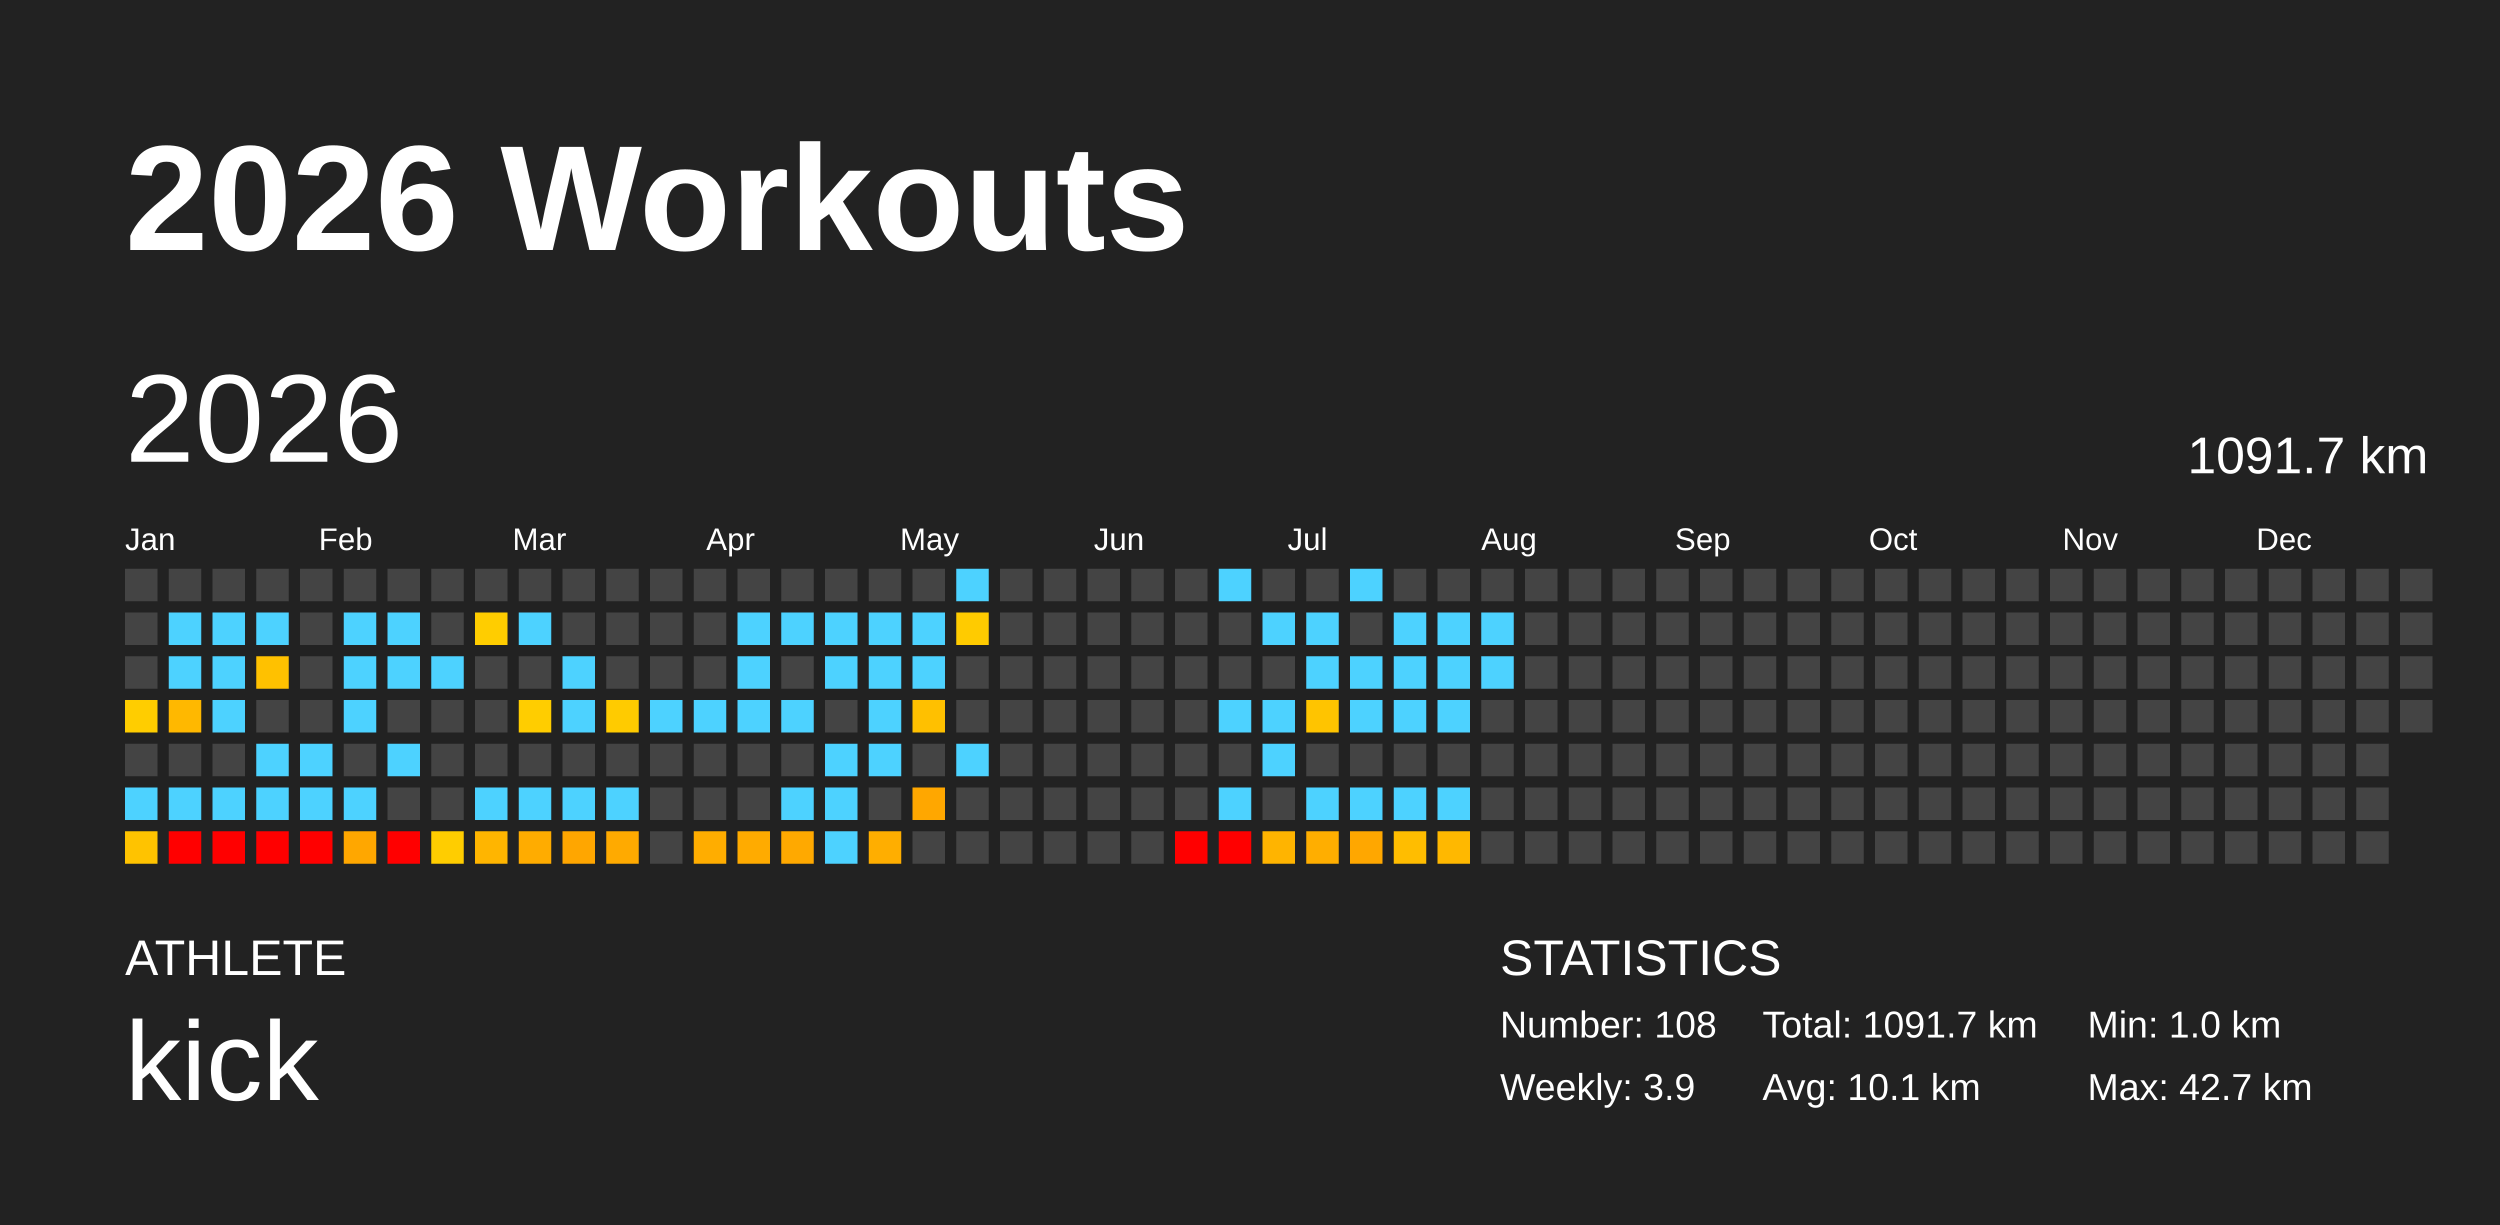
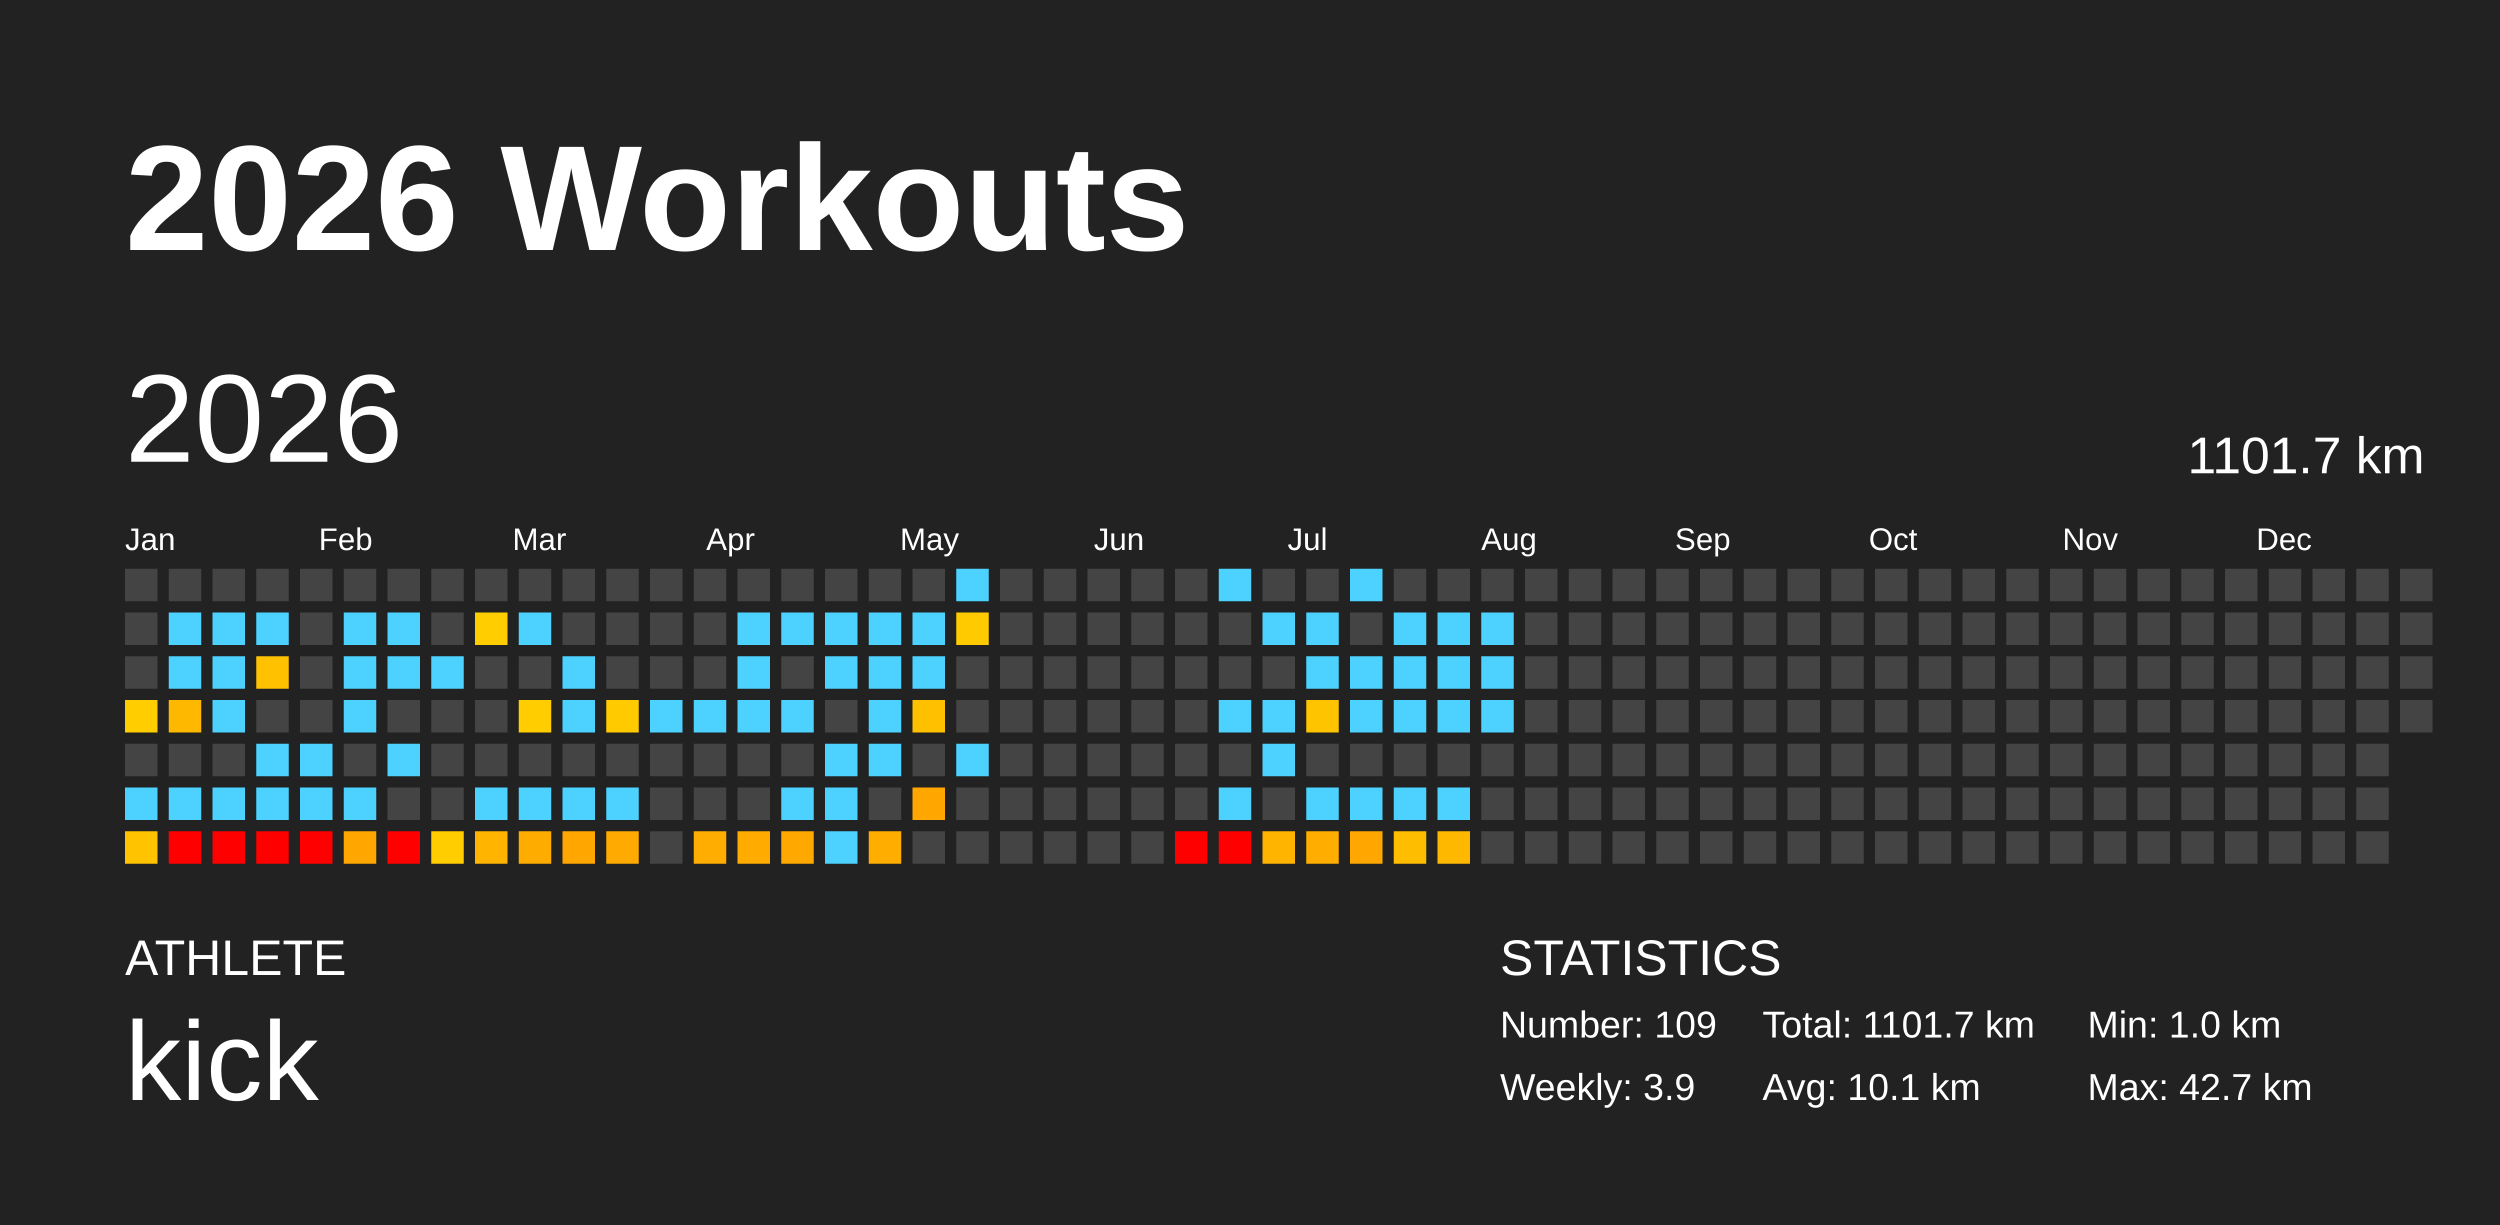
<svg xmlns="http://www.w3.org/2000/svg" baseProfile="full" height="98mm" version="1.1" viewBox="0,0,200,98" width="200mm">
  <defs />
  <rect fill="#222222" height="98" width="200" x="0" y="0" />
  <text fill="#FFFFFF" style="font-size:12px; font-family:Arial; font-weight:bold;" x="10" y="20">2026 Workouts</text>
  <text fill="#FFFFFF" style="font-size:4px; font-family:Arial" x="10" y="78">ATHLETE</text>
  <text fill="#FFFFFF" style="font-size:9px; font-family:Arial" x="10" y="88">kick</text>
  <text fill="#FFFFFF" style="font-size:4px; font-family:Arial" x="120" y="78">STATISTICS</text>
-   <text fill="#FFFFFF" style="font-size:3px; font-family:Arial" x="120" y="83">Number: 108</text>
+   <text fill="#FFFFFF" style="font-size:3px; font-family:Arial" x="120" y="83">Number: 109</text>
  <text fill="#FFFFFF" style="font-size:3px; font-family:Arial" x="120" y="88">Weekly: 3.9</text>
-   <text fill="#FFFFFF" style="font-size:3px; font-family:Arial" x="141" y="83">Total: 1091.7 km</text>
+   <text fill="#FFFFFF" style="font-size:3px; font-family:Arial" x="141" y="83">Total: 1101.7 km</text>
  <text fill="#FFFFFF" style="font-size:3px; font-family:Arial" x="141" y="88">Avg: 10.1 km</text>
  <text fill="#FFFFFF" style="font-size:3px; font-family:Arial" x="167" y="83">Min: 1.0 km</text>
  <text fill="#FFFFFF" style="font-size:3px; font-family:Arial" x="167" y="88">Max: 42.7 km</text>
  <text dominant-baseline="hanging" fill="#FFFFFF" style="font-size:10.0px; font-family:Arial;" x="10" y="30">2026</text>
-   <text dominant-baseline="hanging" fill="#FFFFFF" style="font-size:4.125px; font-family:Arial;" x="175" y="35">1091.7 km</text>
+   <text dominant-baseline="hanging" fill="#FFFFFF" style="font-size:4.125px; font-family:Arial;" x="175" y="35">1101.7 km</text>
  <text fill="#FFFFFF" style="font-size:2.5px; font-family:Arial" x="10.0" y="44">Jan</text>
  <text fill="#FFFFFF" style="font-size:2.5px; font-family:Arial" x="25.5" y="44">Feb</text>
  <text fill="#FFFFFF" style="font-size:2.5px; font-family:Arial" x="41.0" y="44">Mar</text>
  <text fill="#FFFFFF" style="font-size:2.5px; font-family:Arial" x="56.5" y="44">Apr</text>
  <text fill="#FFFFFF" style="font-size:2.5px; font-family:Arial" x="72.0" y="44">May</text>
  <text fill="#FFFFFF" style="font-size:2.5px; font-family:Arial" x="87.5" y="44">Jun</text>
  <text fill="#FFFFFF" style="font-size:2.5px; font-family:Arial" x="103.0" y="44">Jul</text>
  <text fill="#FFFFFF" style="font-size:2.5px; font-family:Arial" x="118.5" y="44">Aug</text>
  <text fill="#FFFFFF" style="font-size:2.5px; font-family:Arial" x="134.0" y="44">Sep</text>
  <text fill="#FFFFFF" style="font-size:2.5px; font-family:Arial" x="149.5" y="44">Oct</text>
  <text fill="#FFFFFF" style="font-size:2.5px; font-family:Arial" x="165.0" y="44">Nov</text>
  <text fill="#FFFFFF" style="font-size:2.5px; font-family:Arial" x="180.5" y="44">Dec</text>
  <rect fill="#444444" height="2.6" width="2.6" x="10.0" y="45.5" />
  <rect fill="#444444" height="2.6" width="2.6" x="10.0" y="49.0" />
  <rect fill="#444444" height="2.6" width="2.6" x="10.0" y="52.5" />
  <rect fill="#ffcd00" height="2.6" width="2.6" x="10.0" y="56.0" />
  <rect fill="#444444" height="2.6" width="2.6" x="10.0" y="59.5" />
  <rect fill="#4dd2ff" height="2.6" width="2.6" x="10.0" y="63.0" />
  <rect fill="#ffc300" height="2.6" width="2.6" x="10.0" y="66.5" />
  <rect fill="#444444" height="2.6" width="2.6" x="13.5" y="45.5" />
  <rect fill="#4dd2ff" height="2.6" width="2.6" x="13.5" y="49.0" />
  <rect fill="#4dd2ff" height="2.6" width="2.6" x="13.5" y="52.5" />
  <rect fill="#ffb800" height="2.6" width="2.6" x="13.5" y="56.0" />
  <rect fill="#444444" height="2.6" width="2.6" x="13.5" y="59.5" />
  <rect fill="#4dd2ff" height="2.6" width="2.6" x="13.5" y="63.0" />
  <rect fill="red" height="2.6" width="2.6" x="13.5" y="66.5" />
  <rect fill="#444444" height="2.6" width="2.6" x="17.0" y="45.5" />
  <rect fill="#4dd2ff" height="2.6" width="2.6" x="17.0" y="49.0" />
  <rect fill="#4dd2ff" height="2.6" width="2.6" x="17.0" y="52.5" />
  <rect fill="#4dd2ff" height="2.6" width="2.6" x="17.0" y="56.0" />
  <rect fill="#444444" height="2.6" width="2.6" x="17.0" y="59.5" />
  <rect fill="#4dd2ff" height="2.6" width="2.6" x="17.0" y="63.0" />
  <rect fill="red" height="2.6" width="2.6" x="17.0" y="66.5" />
  <rect fill="#444444" height="2.6" width="2.6" x="20.5" y="45.5" />
  <rect fill="#4dd2ff" height="2.6" width="2.6" x="20.5" y="49.0" />
  <rect fill="#ffc100" height="2.6" width="2.6" x="20.5" y="52.5" />
  <rect fill="#444444" height="2.6" width="2.6" x="20.5" y="56.0" />
  <rect fill="#4dd2ff" height="2.6" width="2.6" x="20.5" y="59.5" />
  <rect fill="#4dd2ff" height="2.6" width="2.6" x="20.5" y="63.0" />
  <rect fill="red" height="2.6" width="2.6" x="20.5" y="66.5" />
  <rect fill="#444444" height="2.6" width="2.6" x="24.0" y="45.5" />
  <rect fill="#444444" height="2.6" width="2.6" x="24.0" y="49.0" />
  <rect fill="#444444" height="2.6" width="2.6" x="24.0" y="52.5" />
  <rect fill="#444444" height="2.6" width="2.6" x="24.0" y="56.0" />
  <rect fill="#4dd2ff" height="2.6" width="2.6" x="24.0" y="59.5" />
  <rect fill="#4dd2ff" height="2.6" width="2.6" x="24.0" y="63.0" />
  <rect fill="red" height="2.6" width="2.6" x="24.0" y="66.5" />
  <rect fill="#444444" height="2.6" width="2.6" x="27.5" y="45.5" />
  <rect fill="#4dd2ff" height="2.6" width="2.6" x="27.5" y="49.0" />
  <rect fill="#4dd2ff" height="2.6" width="2.6" x="27.5" y="52.5" />
  <rect fill="#4dd2ff" height="2.6" width="2.6" x="27.5" y="56.0" />
  <rect fill="#444444" height="2.6" width="2.6" x="27.5" y="59.5" />
  <rect fill="#4dd2ff" height="2.6" width="2.6" x="27.5" y="63.0" />
  <rect fill="#ffa700" height="2.6" width="2.6" x="27.5" y="66.5" />
  <rect fill="#444444" height="2.6" width="2.6" x="31.0" y="45.5" />
  <rect fill="#4dd2ff" height="2.6" width="2.6" x="31.0" y="49.0" />
  <rect fill="#4dd2ff" height="2.6" width="2.6" x="31.0" y="52.5" />
  <rect fill="#444444" height="2.6" width="2.6" x="31.0" y="56.0" />
  <rect fill="#4dd2ff" height="2.6" width="2.6" x="31.0" y="59.5" />
  <rect fill="#444444" height="2.6" width="2.6" x="31.0" y="63.0" />
  <rect fill="red" height="2.6" width="2.6" x="31.0" y="66.5" />
  <rect fill="#444444" height="2.6" width="2.6" x="34.5" y="45.5" />
  <rect fill="#444444" height="2.6" width="2.6" x="34.5" y="49.0" />
  <rect fill="#4dd2ff" height="2.6" width="2.6" x="34.5" y="52.5" />
  <rect fill="#444444" height="2.6" width="2.6" x="34.5" y="56.0" />
  <rect fill="#444444" height="2.6" width="2.6" x="34.5" y="59.5" />
  <rect fill="#444444" height="2.6" width="2.6" x="34.5" y="63.0" />
  <rect fill="#ffcd00" height="2.6" width="2.6" x="34.5" y="66.5" />
  <rect fill="#444444" height="2.6" width="2.6" x="38.0" y="45.5" />
  <rect fill="#ffcd00" height="2.6" width="2.6" x="38.0" y="49.0" />
  <rect fill="#444444" height="2.6" width="2.6" x="38.0" y="52.5" />
  <rect fill="#444444" height="2.6" width="2.6" x="38.0" y="56.0" />
  <rect fill="#444444" height="2.6" width="2.6" x="38.0" y="59.5" />
  <rect fill="#4dd2ff" height="2.6" width="2.6" x="38.0" y="63.0" />
  <rect fill="#ffb500" height="2.6" width="2.6" x="38.0" y="66.5" />
  <rect fill="#444444" height="2.6" width="2.6" x="41.5" y="45.5" />
  <rect fill="#4dd2ff" height="2.6" width="2.6" x="41.5" y="49.0" />
  <rect fill="#444444" height="2.6" width="2.6" x="41.5" y="52.5" />
  <rect fill="#ffcd00" height="2.6" width="2.6" x="41.5" y="56.0" />
  <rect fill="#444444" height="2.6" width="2.6" x="41.5" y="59.5" />
  <rect fill="#4dd2ff" height="2.6" width="2.6" x="41.5" y="63.0" />
  <rect fill="#ffac00" height="2.6" width="2.6" x="41.5" y="66.5" />
  <rect fill="#444444" height="2.6" width="2.6" x="45.0" y="45.5" />
  <rect fill="#444444" height="2.6" width="2.6" x="45.0" y="49.0" />
  <rect fill="#4dd2ff" height="2.6" width="2.6" x="45.0" y="52.5" />
  <rect fill="#4dd2ff" height="2.6" width="2.6" x="45.0" y="56.0" />
  <rect fill="#444444" height="2.6" width="2.6" x="45.0" y="59.5" />
  <rect fill="#4dd2ff" height="2.6" width="2.6" x="45.0" y="63.0" />
  <rect fill="#ffa600" height="2.6" width="2.6" x="45.0" y="66.5" />
  <rect fill="#444444" height="2.6" width="2.6" x="48.5" y="45.5" />
  <rect fill="#444444" height="2.6" width="2.6" x="48.5" y="49.0" />
  <rect fill="#444444" height="2.6" width="2.6" x="48.5" y="52.5" />
  <rect fill="#ffcb00" height="2.6" width="2.6" x="48.5" y="56.0" />
  <rect fill="#444444" height="2.6" width="2.6" x="48.5" y="59.5" />
  <rect fill="#4dd2ff" height="2.6" width="2.6" x="48.5" y="63.0" />
  <rect fill="#ffaa00" height="2.6" width="2.6" x="48.5" y="66.5" />
  <rect fill="#444444" height="2.6" width="2.6" x="52.0" y="45.5" />
  <rect fill="#444444" height="2.6" width="2.6" x="52.0" y="49.0" />
  <rect fill="#444444" height="2.6" width="2.6" x="52.0" y="52.5" />
  <rect fill="#4dd2ff" height="2.6" width="2.6" x="52.0" y="56.0" />
  <rect fill="#444444" height="2.6" width="2.6" x="52.0" y="59.5" />
  <rect fill="#444444" height="2.6" width="2.6" x="52.0" y="63.0" />
  <rect fill="#444444" height="2.6" width="2.6" x="52.0" y="66.5" />
  <rect fill="#444444" height="2.6" width="2.6" x="55.5" y="45.5" />
  <rect fill="#444444" height="2.6" width="2.6" x="55.5" y="49.0" />
  <rect fill="#444444" height="2.6" width="2.6" x="55.5" y="52.5" />
  <rect fill="#4dd2ff" height="2.6" width="2.6" x="55.5" y="56.0" />
  <rect fill="#444444" height="2.6" width="2.6" x="55.5" y="59.5" />
  <rect fill="#444444" height="2.6" width="2.6" x="55.5" y="63.0" />
  <rect fill="#ffad00" height="2.6" width="2.6" x="55.5" y="66.5" />
  <rect fill="#444444" height="2.6" width="2.6" x="59.0" y="45.5" />
  <rect fill="#4dd2ff" height="2.6" width="2.6" x="59.0" y="49.0" />
  <rect fill="#4dd2ff" height="2.6" width="2.6" x="59.0" y="52.5" />
  <rect fill="#4dd2ff" height="2.6" width="2.6" x="59.0" y="56.0" />
  <rect fill="#444444" height="2.6" width="2.6" x="59.0" y="59.5" />
  <rect fill="#444444" height="2.6" width="2.6" x="59.0" y="63.0" />
  <rect fill="#ffab00" height="2.6" width="2.6" x="59.0" y="66.5" />
  <rect fill="#444444" height="2.6" width="2.6" x="62.5" y="45.5" />
  <rect fill="#4dd2ff" height="2.6" width="2.6" x="62.5" y="49.0" />
  <rect fill="#444444" height="2.6" width="2.6" x="62.5" y="52.5" />
  <rect fill="#4dd2ff" height="2.6" width="2.6" x="62.5" y="56.0" />
  <rect fill="#444444" height="2.6" width="2.6" x="62.5" y="59.5" />
  <rect fill="#4dd2ff" height="2.6" width="2.6" x="62.5" y="63.0" />
  <rect fill="#ffa900" height="2.6" width="2.6" x="62.5" y="66.5" />
  <rect fill="#444444" height="2.6" width="2.6" x="66.0" y="45.5" />
  <rect fill="#4dd2ff" height="2.6" width="2.6" x="66.0" y="49.0" />
  <rect fill="#4dd2ff" height="2.6" width="2.6" x="66.0" y="52.5" />
  <rect fill="#444444" height="2.6" width="2.6" x="66.0" y="56.0" />
  <rect fill="#4dd2ff" height="2.6" width="2.6" x="66.0" y="59.5" />
  <rect fill="#4dd2ff" height="2.6" width="2.6" x="66.0" y="63.0" />
  <rect fill="#4dd2ff" height="2.6" width="2.6" x="66.0" y="66.5" />
  <rect fill="#444444" height="2.6" width="2.6" x="69.5" y="45.5" />
  <rect fill="#4dd2ff" height="2.6" width="2.6" x="69.5" y="49.0" />
  <rect fill="#4dd2ff" height="2.6" width="2.6" x="69.5" y="52.5" />
  <rect fill="#4dd2ff" height="2.6" width="2.6" x="69.5" y="56.0" />
  <rect fill="#4dd2ff" height="2.6" width="2.6" x="69.5" y="59.5" />
  <rect fill="#444444" height="2.6" width="2.6" x="69.5" y="63.0" />
  <rect fill="#ffae00" height="2.6" width="2.6" x="69.5" y="66.5" />
  <rect fill="#444444" height="2.6" width="2.6" x="73.0" y="45.5" />
  <rect fill="#4dd2ff" height="2.6" width="2.6" x="73.0" y="49.0" />
  <rect fill="#4dd2ff" height="2.6" width="2.6" x="73.0" y="52.5" />
  <rect fill="#ffc000" height="2.6" width="2.6" x="73.0" y="56.0" />
  <rect fill="#444444" height="2.6" width="2.6" x="73.0" y="59.5" />
  <rect fill="#ffa700" height="2.6" width="2.6" x="73.0" y="63.0" />
  <rect fill="#444444" height="2.6" width="2.6" x="73.0" y="66.5" />
  <rect fill="#4dd2ff" height="2.6" width="2.6" x="76.5" y="45.5" />
  <rect fill="#ffcb00" height="2.6" width="2.6" x="76.5" y="49.0" />
  <rect fill="#444444" height="2.6" width="2.6" x="76.5" y="52.5" />
  <rect fill="#444444" height="2.6" width="2.6" x="76.5" y="56.0" />
  <rect fill="#4dd2ff" height="2.6" width="2.6" x="76.5" y="59.5" />
  <rect fill="#444444" height="2.6" width="2.6" x="76.5" y="63.0" />
  <rect fill="#444444" height="2.6" width="2.6" x="76.5" y="66.5" />
  <rect fill="#444444" height="2.6" width="2.6" x="80.0" y="45.5" />
  <rect fill="#444444" height="2.6" width="2.6" x="80.0" y="49.0" />
  <rect fill="#444444" height="2.6" width="2.6" x="80.0" y="52.5" />
  <rect fill="#444444" height="2.6" width="2.6" x="80.0" y="56.0" />
  <rect fill="#444444" height="2.6" width="2.6" x="80.0" y="59.5" />
  <rect fill="#444444" height="2.6" width="2.6" x="80.0" y="63.0" />
  <rect fill="#444444" height="2.6" width="2.6" x="80.0" y="66.5" />
  <rect fill="#444444" height="2.6" width="2.6" x="83.5" y="45.5" />
  <rect fill="#444444" height="2.6" width="2.6" x="83.5" y="49.0" />
  <rect fill="#444444" height="2.6" width="2.6" x="83.5" y="52.5" />
  <rect fill="#444444" height="2.6" width="2.6" x="83.5" y="56.0" />
  <rect fill="#444444" height="2.6" width="2.6" x="83.5" y="59.5" />
  <rect fill="#444444" height="2.6" width="2.6" x="83.5" y="63.0" />
  <rect fill="#444444" height="2.6" width="2.6" x="83.5" y="66.5" />
  <rect fill="#444444" height="2.6" width="2.6" x="87.0" y="45.5" />
  <rect fill="#444444" height="2.6" width="2.6" x="87.0" y="49.0" />
  <rect fill="#444444" height="2.6" width="2.6" x="87.0" y="52.5" />
  <rect fill="#444444" height="2.6" width="2.6" x="87.0" y="56.0" />
  <rect fill="#444444" height="2.6" width="2.6" x="87.0" y="59.5" />
  <rect fill="#444444" height="2.6" width="2.6" x="87.0" y="63.0" />
  <rect fill="#444444" height="2.6" width="2.6" x="87.0" y="66.5" />
  <rect fill="#444444" height="2.6" width="2.6" x="90.5" y="45.5" />
  <rect fill="#444444" height="2.6" width="2.6" x="90.5" y="49.0" />
  <rect fill="#444444" height="2.6" width="2.6" x="90.5" y="52.5" />
  <rect fill="#444444" height="2.6" width="2.6" x="90.5" y="56.0" />
  <rect fill="#444444" height="2.6" width="2.6" x="90.5" y="59.5" />
  <rect fill="#444444" height="2.6" width="2.6" x="90.5" y="63.0" />
  <rect fill="#444444" height="2.6" width="2.6" x="90.5" y="66.5" />
  <rect fill="#444444" height="2.6" width="2.6" x="94.0" y="45.5" />
  <rect fill="#444444" height="2.6" width="2.6" x="94.0" y="49.0" />
  <rect fill="#444444" height="2.6" width="2.6" x="94.0" y="52.5" />
  <rect fill="#444444" height="2.6" width="2.6" x="94.0" y="56.0" />
  <rect fill="#444444" height="2.6" width="2.6" x="94.0" y="59.5" />
  <rect fill="#444444" height="2.6" width="2.6" x="94.0" y="63.0" />
  <rect fill="red" height="2.6" width="2.6" x="94.0" y="66.5" />
  <rect fill="#4dd2ff" height="2.6" width="2.6" x="97.5" y="45.5" />
  <rect fill="#444444" height="2.6" width="2.6" x="97.5" y="49.0" />
  <rect fill="#444444" height="2.6" width="2.6" x="97.5" y="52.5" />
  <rect fill="#4dd2ff" height="2.6" width="2.6" x="97.5" y="56.0" />
  <rect fill="#444444" height="2.6" width="2.6" x="97.5" y="59.5" />
  <rect fill="#4dd2ff" height="2.6" width="2.6" x="97.5" y="63.0" />
  <rect fill="red" height="2.6" width="2.6" x="97.5" y="66.5" />
  <rect fill="#444444" height="2.6" width="2.6" x="101.0" y="45.5" />
  <rect fill="#4dd2ff" height="2.6" width="2.6" x="101.0" y="49.0" />
  <rect fill="#444444" height="2.6" width="2.6" x="101.0" y="52.5" />
  <rect fill="#4dd2ff" height="2.6" width="2.6" x="101.0" y="56.0" />
  <rect fill="#4dd2ff" height="2.6" width="2.6" x="101.0" y="59.5" />
  <rect fill="#444444" height="2.6" width="2.6" x="101.0" y="63.0" />
  <rect fill="#ffb400" height="2.6" width="2.6" x="101.0" y="66.5" />
  <rect fill="#444444" height="2.6" width="2.6" x="104.5" y="45.5" />
  <rect fill="#4dd2ff" height="2.6" width="2.6" x="104.5" y="49.0" />
  <rect fill="#4dd2ff" height="2.6" width="2.6" x="104.5" y="52.5" />
  <rect fill="#ffc400" height="2.6" width="2.6" x="104.5" y="56.0" />
  <rect fill="#444444" height="2.6" width="2.6" x="104.5" y="59.5" />
  <rect fill="#4dd2ff" height="2.6" width="2.6" x="104.5" y="63.0" />
  <rect fill="#ffae00" height="2.6" width="2.6" x="104.5" y="66.5" />
  <rect fill="#4dd2ff" height="2.6" width="2.6" x="108.0" y="45.5" />
  <rect fill="#444444" height="2.6" width="2.6" x="108.0" y="49.0" />
  <rect fill="#4dd2ff" height="2.6" width="2.6" x="108.0" y="52.5" />
  <rect fill="#4dd2ff" height="2.6" width="2.6" x="108.0" y="56.0" />
  <rect fill="#444444" height="2.6" width="2.6" x="108.0" y="59.5" />
  <rect fill="#4dd2ff" height="2.6" width="2.6" x="108.0" y="63.0" />
  <rect fill="#ffa700" height="2.6" width="2.6" x="108.0" y="66.5" />
  <rect fill="#444444" height="2.6" width="2.6" x="111.5" y="45.5" />
  <rect fill="#4dd2ff" height="2.6" width="2.6" x="111.5" y="49.0" />
  <rect fill="#4dd2ff" height="2.6" width="2.6" x="111.5" y="52.5" />
  <rect fill="#4dd2ff" height="2.6" width="2.6" x="111.5" y="56.0" />
  <rect fill="#444444" height="2.6" width="2.6" x="111.5" y="59.5" />
  <rect fill="#4dd2ff" height="2.6" width="2.6" x="111.5" y="63.0" />
  <rect fill="#ffbd00" height="2.6" width="2.6" x="111.5" y="66.5" />
  <rect fill="#444444" height="2.6" width="2.6" x="115.0" y="45.5" />
  <rect fill="#4dd2ff" height="2.6" width="2.6" x="115.0" y="49.0" />
  <rect fill="#4dd2ff" height="2.6" width="2.6" x="115.0" y="52.5" />
  <rect fill="#4dd2ff" height="2.6" width="2.6" x="115.0" y="56.0" />
  <rect fill="#444444" height="2.6" width="2.6" x="115.0" y="59.5" />
  <rect fill="#4dd2ff" height="2.6" width="2.6" x="115.0" y="63.0" />
  <rect fill="#ffb800" height="2.6" width="2.6" x="115.0" y="66.5" />
  <rect fill="#444444" height="2.6" width="2.6" x="118.5" y="45.5" />
  <rect fill="#4dd2ff" height="2.6" width="2.6" x="118.5" y="49.0" />
  <rect fill="#4dd2ff" height="2.6" width="2.6" x="118.5" y="52.5" />
-   <rect fill="#444444" height="2.6" width="2.6" x="118.5" y="56.0" />
+   <rect fill="#4dd2ff" height="2.6" width="2.6" x="118.5" y="56.0" />
  <rect fill="#444444" height="2.6" width="2.6" x="118.5" y="59.5" />
  <rect fill="#444444" height="2.6" width="2.6" x="118.5" y="63.0" />
  <rect fill="#444444" height="2.6" width="2.6" x="118.5" y="66.5" />
  <rect fill="#444444" height="2.6" width="2.6" x="122.0" y="45.5" />
  <rect fill="#444444" height="2.6" width="2.6" x="122.0" y="49.0" />
  <rect fill="#444444" height="2.6" width="2.6" x="122.0" y="52.5" />
  <rect fill="#444444" height="2.6" width="2.6" x="122.0" y="56.0" />
  <rect fill="#444444" height="2.6" width="2.6" x="122.0" y="59.5" />
  <rect fill="#444444" height="2.6" width="2.6" x="122.0" y="63.0" />
  <rect fill="#444444" height="2.6" width="2.6" x="122.0" y="66.5" />
  <rect fill="#444444" height="2.6" width="2.6" x="125.5" y="45.5" />
  <rect fill="#444444" height="2.6" width="2.6" x="125.5" y="49.0" />
  <rect fill="#444444" height="2.6" width="2.6" x="125.5" y="52.5" />
  <rect fill="#444444" height="2.6" width="2.6" x="125.5" y="56.0" />
  <rect fill="#444444" height="2.6" width="2.6" x="125.5" y="59.5" />
  <rect fill="#444444" height="2.6" width="2.6" x="125.5" y="63.0" />
  <rect fill="#444444" height="2.6" width="2.6" x="125.5" y="66.5" />
  <rect fill="#444444" height="2.6" width="2.6" x="129.0" y="45.5" />
  <rect fill="#444444" height="2.6" width="2.6" x="129.0" y="49.0" />
  <rect fill="#444444" height="2.6" width="2.6" x="129.0" y="52.5" />
  <rect fill="#444444" height="2.6" width="2.6" x="129.0" y="56.0" />
  <rect fill="#444444" height="2.6" width="2.6" x="129.0" y="59.5" />
  <rect fill="#444444" height="2.6" width="2.6" x="129.0" y="63.0" />
  <rect fill="#444444" height="2.6" width="2.6" x="129.0" y="66.5" />
  <rect fill="#444444" height="2.6" width="2.6" x="132.5" y="45.5" />
  <rect fill="#444444" height="2.6" width="2.6" x="132.5" y="49.0" />
  <rect fill="#444444" height="2.6" width="2.6" x="132.5" y="52.5" />
  <rect fill="#444444" height="2.6" width="2.6" x="132.5" y="56.0" />
  <rect fill="#444444" height="2.6" width="2.6" x="132.5" y="59.5" />
  <rect fill="#444444" height="2.6" width="2.6" x="132.5" y="63.0" />
  <rect fill="#444444" height="2.6" width="2.6" x="132.5" y="66.5" />
  <rect fill="#444444" height="2.6" width="2.6" x="136.0" y="45.5" />
  <rect fill="#444444" height="2.6" width="2.6" x="136.0" y="49.0" />
  <rect fill="#444444" height="2.6" width="2.6" x="136.0" y="52.5" />
  <rect fill="#444444" height="2.6" width="2.6" x="136.0" y="56.0" />
  <rect fill="#444444" height="2.6" width="2.6" x="136.0" y="59.5" />
  <rect fill="#444444" height="2.6" width="2.6" x="136.0" y="63.0" />
  <rect fill="#444444" height="2.6" width="2.6" x="136.0" y="66.5" />
  <rect fill="#444444" height="2.6" width="2.6" x="139.5" y="45.5" />
  <rect fill="#444444" height="2.6" width="2.6" x="139.5" y="49.0" />
  <rect fill="#444444" height="2.6" width="2.6" x="139.5" y="52.5" />
  <rect fill="#444444" height="2.6" width="2.6" x="139.5" y="56.0" />
  <rect fill="#444444" height="2.6" width="2.6" x="139.5" y="59.5" />
  <rect fill="#444444" height="2.6" width="2.6" x="139.5" y="63.0" />
  <rect fill="#444444" height="2.6" width="2.6" x="139.5" y="66.5" />
  <rect fill="#444444" height="2.6" width="2.6" x="143.0" y="45.5" />
  <rect fill="#444444" height="2.6" width="2.6" x="143.0" y="49.0" />
  <rect fill="#444444" height="2.6" width="2.6" x="143.0" y="52.5" />
  <rect fill="#444444" height="2.6" width="2.6" x="143.0" y="56.0" />
  <rect fill="#444444" height="2.6" width="2.6" x="143.0" y="59.5" />
  <rect fill="#444444" height="2.6" width="2.6" x="143.0" y="63.0" />
  <rect fill="#444444" height="2.6" width="2.6" x="143.0" y="66.5" />
  <rect fill="#444444" height="2.6" width="2.6" x="146.5" y="45.5" />
  <rect fill="#444444" height="2.6" width="2.6" x="146.5" y="49.0" />
  <rect fill="#444444" height="2.6" width="2.6" x="146.5" y="52.5" />
  <rect fill="#444444" height="2.6" width="2.6" x="146.5" y="56.0" />
  <rect fill="#444444" height="2.6" width="2.6" x="146.5" y="59.5" />
  <rect fill="#444444" height="2.6" width="2.6" x="146.5" y="63.0" />
  <rect fill="#444444" height="2.6" width="2.6" x="146.5" y="66.5" />
  <rect fill="#444444" height="2.6" width="2.6" x="150.0" y="45.5" />
  <rect fill="#444444" height="2.6" width="2.6" x="150.0" y="49.0" />
  <rect fill="#444444" height="2.6" width="2.6" x="150.0" y="52.5" />
  <rect fill="#444444" height="2.6" width="2.6" x="150.0" y="56.0" />
  <rect fill="#444444" height="2.6" width="2.6" x="150.0" y="59.5" />
  <rect fill="#444444" height="2.6" width="2.6" x="150.0" y="63.0" />
  <rect fill="#444444" height="2.6" width="2.6" x="150.0" y="66.5" />
  <rect fill="#444444" height="2.6" width="2.6" x="153.5" y="45.5" />
  <rect fill="#444444" height="2.6" width="2.6" x="153.5" y="49.0" />
  <rect fill="#444444" height="2.6" width="2.6" x="153.5" y="52.5" />
  <rect fill="#444444" height="2.6" width="2.6" x="153.5" y="56.0" />
  <rect fill="#444444" height="2.6" width="2.6" x="153.5" y="59.5" />
  <rect fill="#444444" height="2.6" width="2.6" x="153.5" y="63.0" />
  <rect fill="#444444" height="2.6" width="2.6" x="153.5" y="66.5" />
  <rect fill="#444444" height="2.6" width="2.6" x="157.0" y="45.5" />
  <rect fill="#444444" height="2.6" width="2.6" x="157.0" y="49.0" />
  <rect fill="#444444" height="2.6" width="2.6" x="157.0" y="52.5" />
  <rect fill="#444444" height="2.6" width="2.6" x="157.0" y="56.0" />
  <rect fill="#444444" height="2.6" width="2.6" x="157.0" y="59.5" />
  <rect fill="#444444" height="2.6" width="2.6" x="157.0" y="63.0" />
  <rect fill="#444444" height="2.6" width="2.6" x="157.0" y="66.5" />
  <rect fill="#444444" height="2.6" width="2.6" x="160.5" y="45.5" />
  <rect fill="#444444" height="2.6" width="2.6" x="160.5" y="49.0" />
  <rect fill="#444444" height="2.6" width="2.6" x="160.5" y="52.5" />
  <rect fill="#444444" height="2.6" width="2.6" x="160.5" y="56.0" />
  <rect fill="#444444" height="2.6" width="2.6" x="160.5" y="59.5" />
  <rect fill="#444444" height="2.6" width="2.6" x="160.5" y="63.0" />
  <rect fill="#444444" height="2.6" width="2.6" x="160.5" y="66.5" />
  <rect fill="#444444" height="2.6" width="2.6" x="164.0" y="45.5" />
  <rect fill="#444444" height="2.6" width="2.6" x="164.0" y="49.0" />
  <rect fill="#444444" height="2.6" width="2.6" x="164.0" y="52.5" />
  <rect fill="#444444" height="2.6" width="2.6" x="164.0" y="56.0" />
  <rect fill="#444444" height="2.6" width="2.6" x="164.0" y="59.5" />
  <rect fill="#444444" height="2.6" width="2.6" x="164.0" y="63.0" />
  <rect fill="#444444" height="2.6" width="2.6" x="164.0" y="66.5" />
  <rect fill="#444444" height="2.6" width="2.6" x="167.5" y="45.5" />
  <rect fill="#444444" height="2.6" width="2.6" x="167.5" y="49.0" />
  <rect fill="#444444" height="2.6" width="2.6" x="167.5" y="52.5" />
  <rect fill="#444444" height="2.6" width="2.6" x="167.5" y="56.0" />
  <rect fill="#444444" height="2.6" width="2.6" x="167.5" y="59.5" />
  <rect fill="#444444" height="2.6" width="2.6" x="167.5" y="63.0" />
  <rect fill="#444444" height="2.6" width="2.6" x="167.5" y="66.5" />
  <rect fill="#444444" height="2.6" width="2.6" x="171.0" y="45.5" />
  <rect fill="#444444" height="2.6" width="2.6" x="171.0" y="49.0" />
  <rect fill="#444444" height="2.6" width="2.6" x="171.0" y="52.5" />
  <rect fill="#444444" height="2.6" width="2.6" x="171.0" y="56.0" />
  <rect fill="#444444" height="2.6" width="2.6" x="171.0" y="59.5" />
  <rect fill="#444444" height="2.6" width="2.6" x="171.0" y="63.0" />
  <rect fill="#444444" height="2.6" width="2.6" x="171.0" y="66.5" />
  <rect fill="#444444" height="2.6" width="2.6" x="174.5" y="45.5" />
  <rect fill="#444444" height="2.6" width="2.6" x="174.5" y="49.0" />
  <rect fill="#444444" height="2.6" width="2.6" x="174.5" y="52.5" />
  <rect fill="#444444" height="2.6" width="2.6" x="174.5" y="56.0" />
  <rect fill="#444444" height="2.6" width="2.6" x="174.5" y="59.5" />
  <rect fill="#444444" height="2.6" width="2.6" x="174.5" y="63.0" />
  <rect fill="#444444" height="2.6" width="2.6" x="174.5" y="66.5" />
  <rect fill="#444444" height="2.6" width="2.6" x="178.0" y="45.5" />
  <rect fill="#444444" height="2.6" width="2.6" x="178.0" y="49.0" />
  <rect fill="#444444" height="2.6" width="2.6" x="178.0" y="52.5" />
  <rect fill="#444444" height="2.6" width="2.6" x="178.0" y="56.0" />
  <rect fill="#444444" height="2.6" width="2.6" x="178.0" y="59.5" />
  <rect fill="#444444" height="2.6" width="2.6" x="178.0" y="63.0" />
  <rect fill="#444444" height="2.6" width="2.6" x="178.0" y="66.5" />
  <rect fill="#444444" height="2.6" width="2.6" x="181.5" y="45.5" />
  <rect fill="#444444" height="2.6" width="2.6" x="181.5" y="49.0" />
  <rect fill="#444444" height="2.6" width="2.6" x="181.5" y="52.5" />
  <rect fill="#444444" height="2.6" width="2.6" x="181.5" y="56.0" />
  <rect fill="#444444" height="2.6" width="2.6" x="181.5" y="59.5" />
  <rect fill="#444444" height="2.6" width="2.6" x="181.5" y="63.0" />
  <rect fill="#444444" height="2.6" width="2.6" x="181.5" y="66.5" />
  <rect fill="#444444" height="2.6" width="2.6" x="185.0" y="45.5" />
  <rect fill="#444444" height="2.6" width="2.6" x="185.0" y="49.0" />
  <rect fill="#444444" height="2.6" width="2.6" x="185.0" y="52.5" />
  <rect fill="#444444" height="2.6" width="2.6" x="185.0" y="56.0" />
  <rect fill="#444444" height="2.6" width="2.6" x="185.0" y="59.5" />
  <rect fill="#444444" height="2.6" width="2.6" x="185.0" y="63.0" />
  <rect fill="#444444" height="2.6" width="2.6" x="185.0" y="66.5" />
  <rect fill="#444444" height="2.6" width="2.6" x="188.5" y="45.5" />
  <rect fill="#444444" height="2.6" width="2.6" x="188.5" y="49.0" />
  <rect fill="#444444" height="2.6" width="2.6" x="188.5" y="52.5" />
  <rect fill="#444444" height="2.6" width="2.6" x="188.5" y="56.0" />
  <rect fill="#444444" height="2.6" width="2.6" x="188.5" y="59.5" />
  <rect fill="#444444" height="2.6" width="2.6" x="188.5" y="63.0" />
  <rect fill="#444444" height="2.6" width="2.6" x="188.5" y="66.5" />
  <rect fill="#444444" height="2.6" width="2.6" x="192.0" y="45.5" />
  <rect fill="#444444" height="2.6" width="2.6" x="192.0" y="49.0" />
  <rect fill="#444444" height="2.6" width="2.6" x="192.0" y="52.5" />
  <rect fill="#444444" height="2.6" width="2.6" x="192.0" y="56.0" />
</svg>
